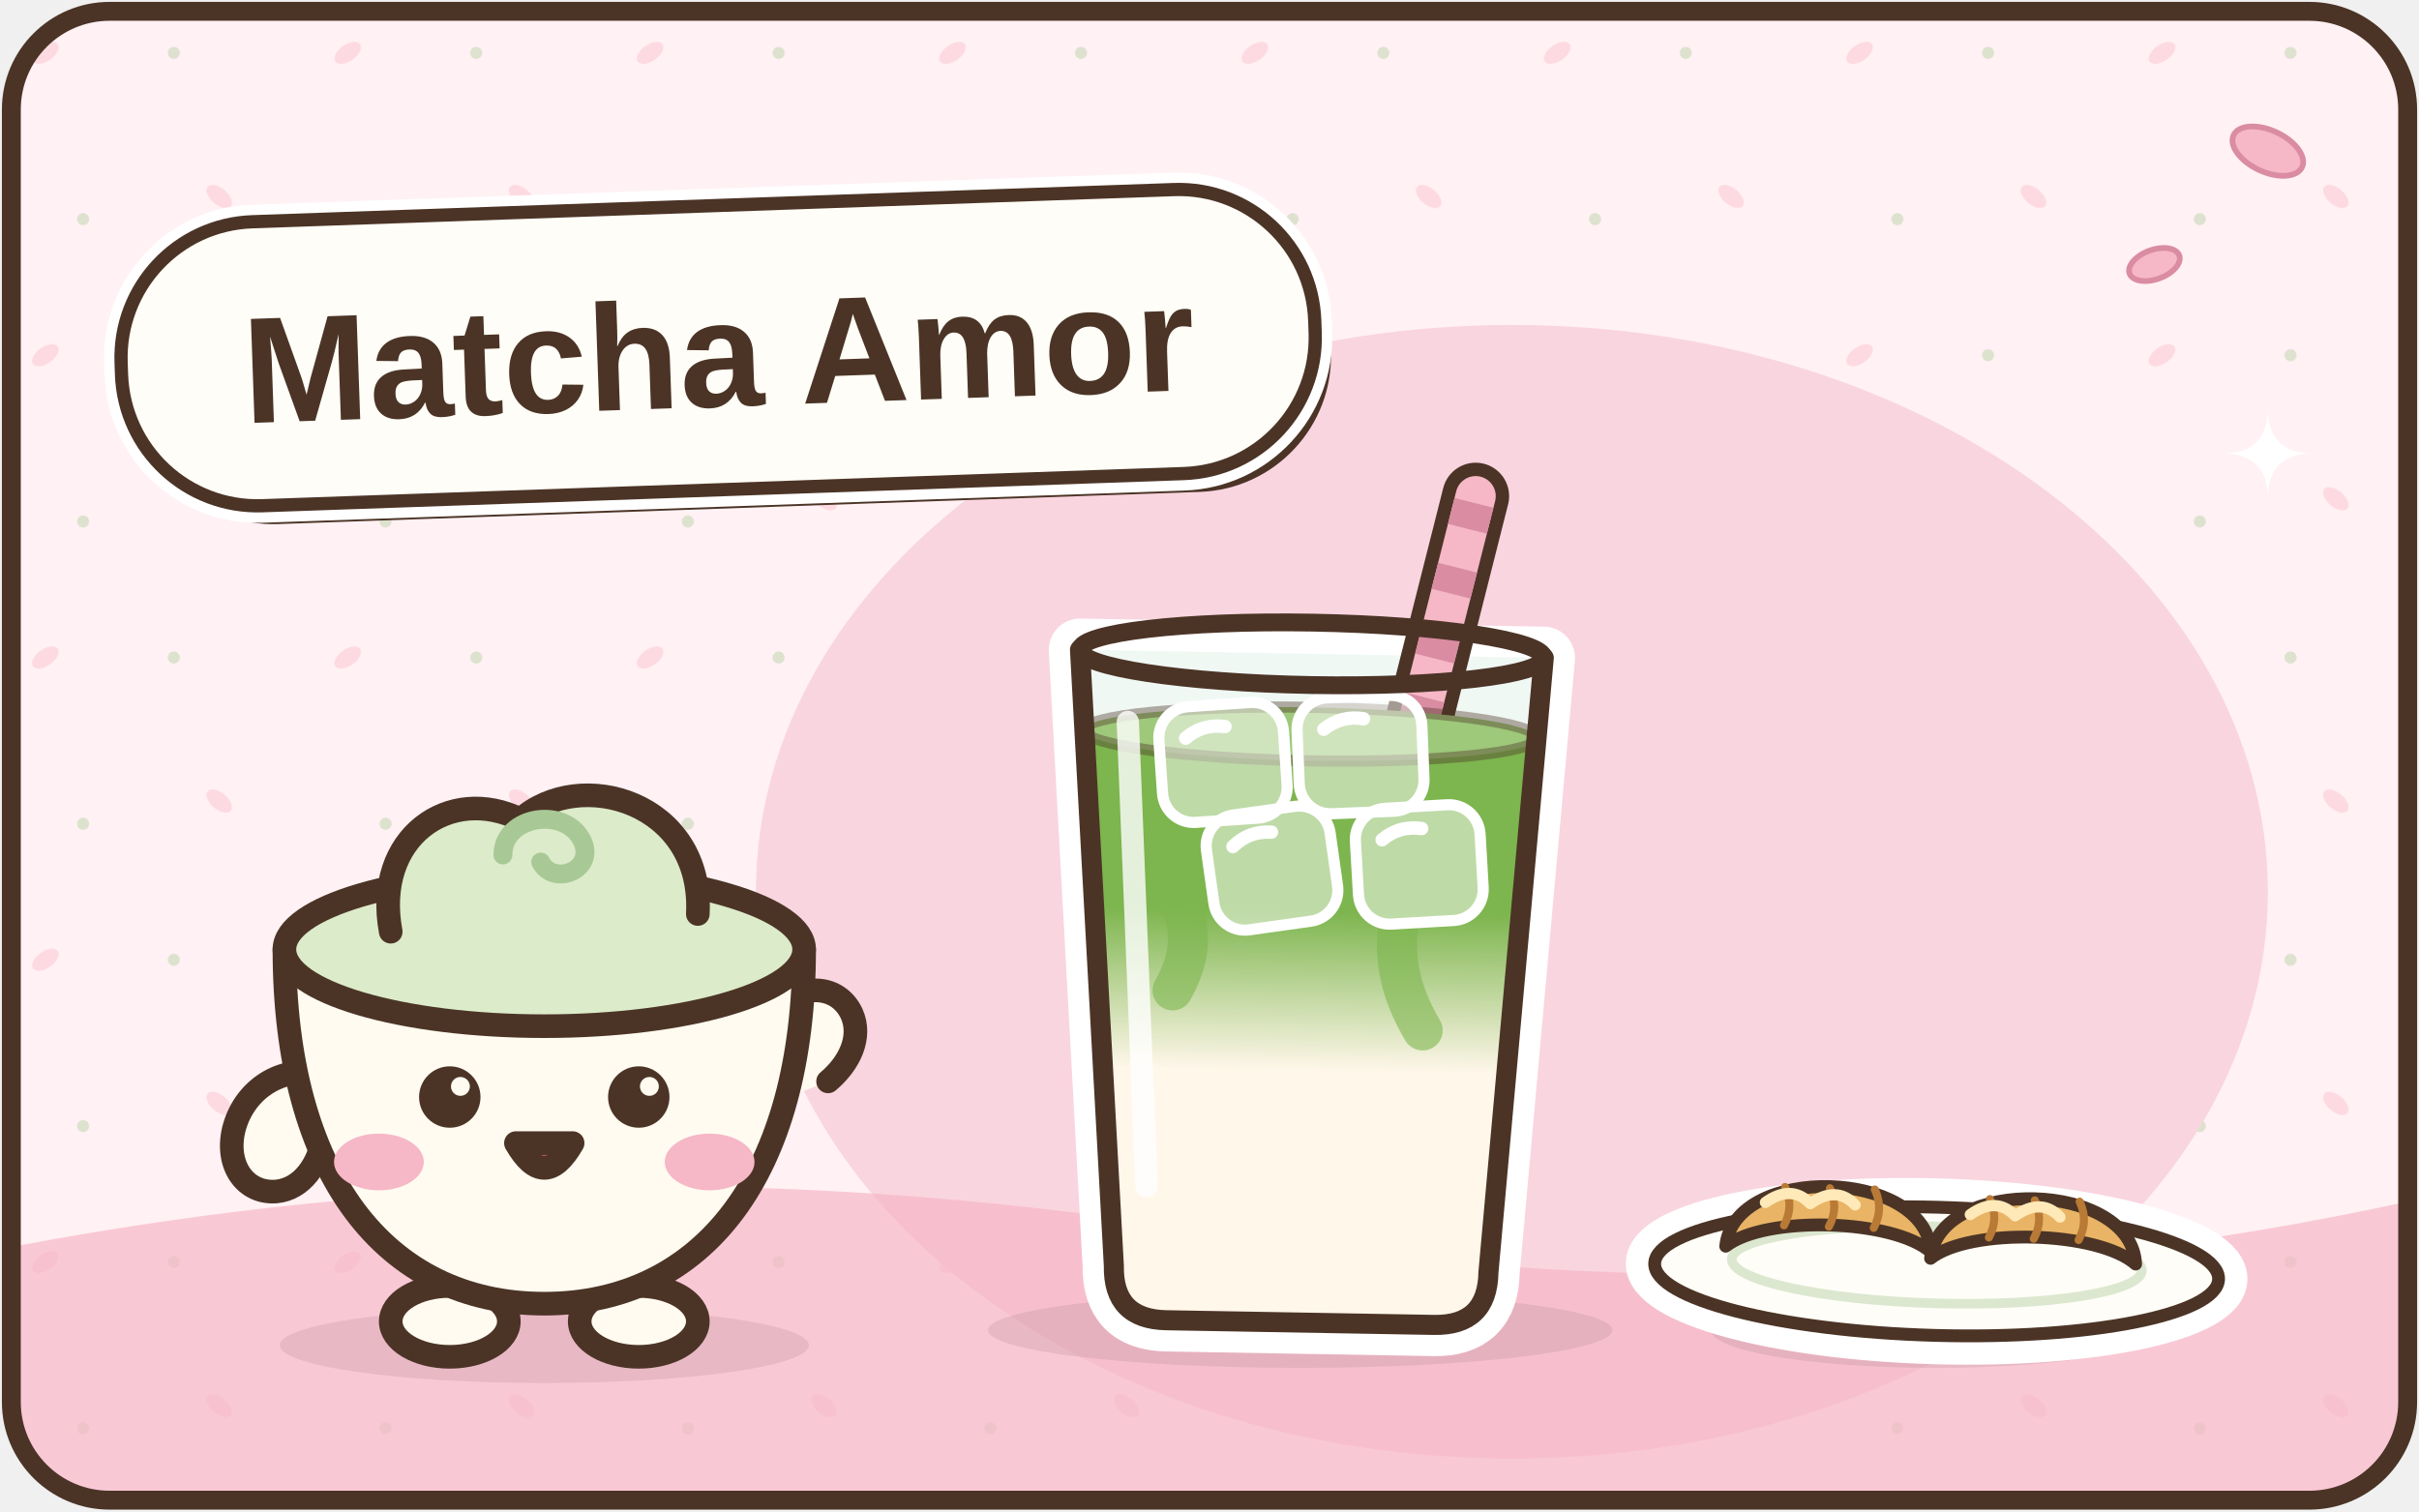
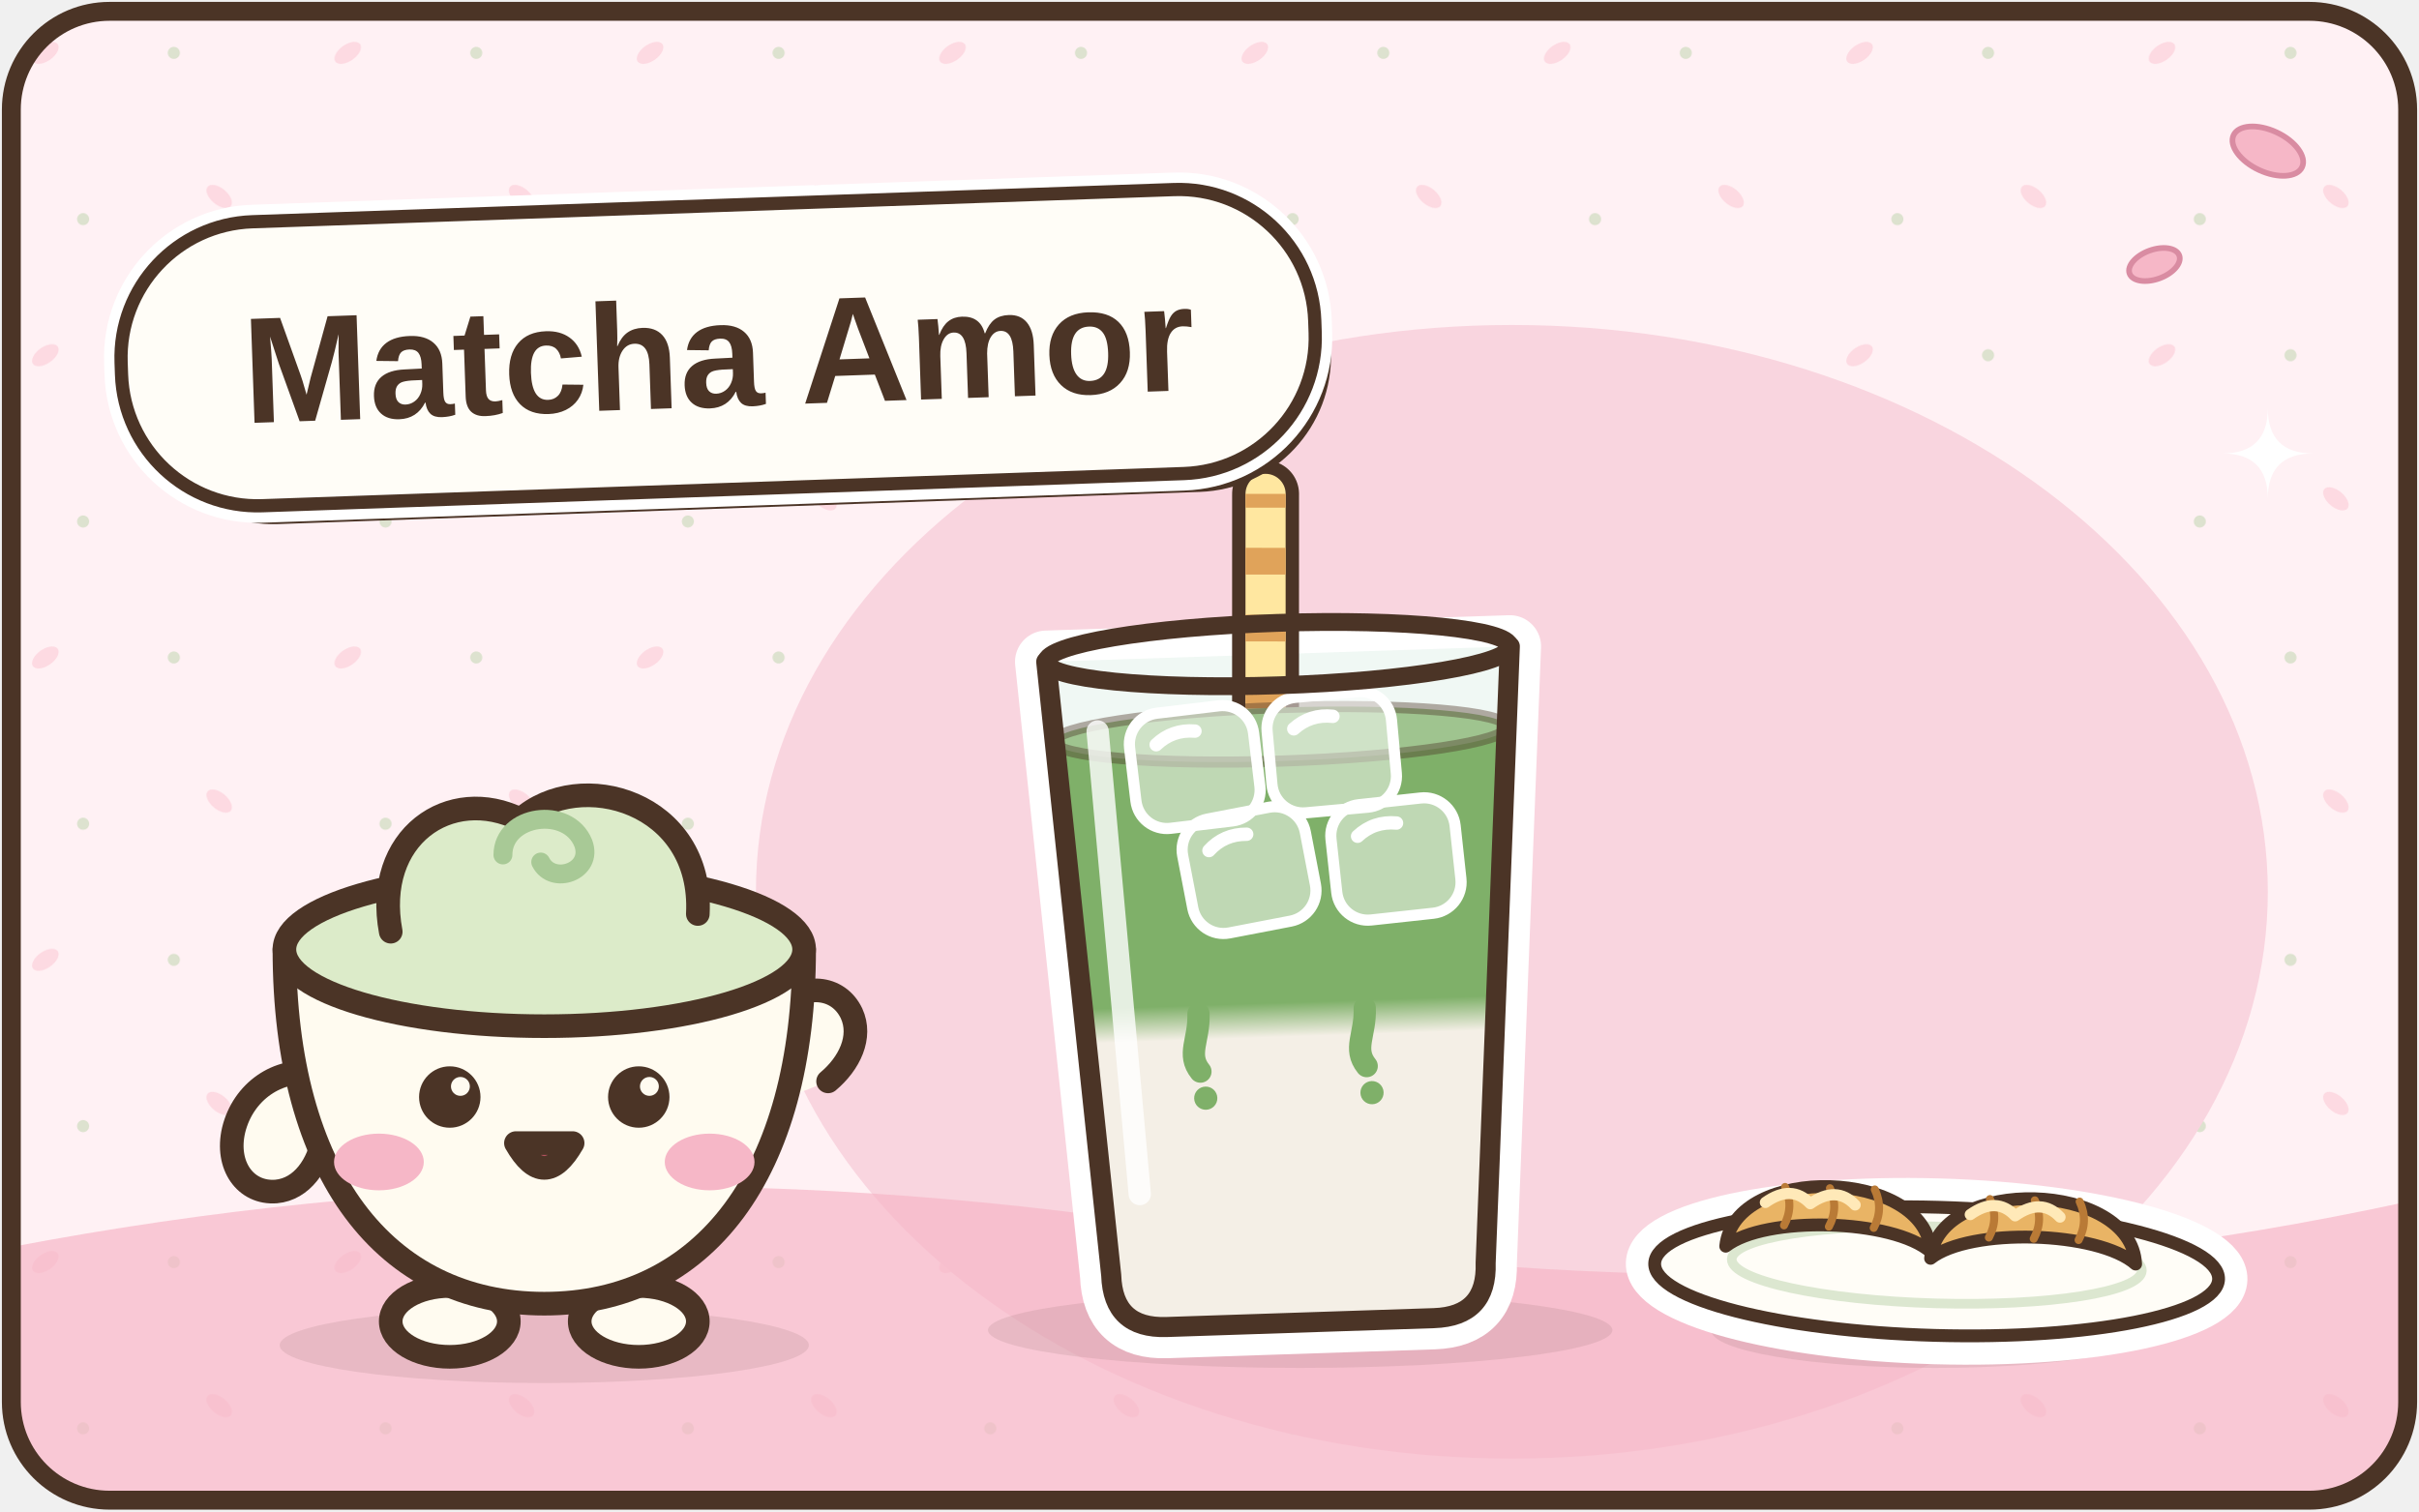
<svg xmlns="http://www.w3.org/2000/svg" viewBox="0 0 640 400" width="640" height="400" class="art-event" role="img" aria-label="Matcha Amor" font-family="'M PLUS Rounded 1c', ui-rounded, 'Hiragino Maru Gothic ProN', 'Arial Rounded MT Bold', Nunito, Arial, sans-serif">
  <defs>
    <pattern id="et0493qp" width="80" height="80" patternUnits="userSpaceOnUse">
      <g fill="#F6A3B8" fill-opacity=".3">
        <ellipse cx="12" cy="14" rx="4" ry="2.2" transform="rotate(-35 12 14)" />
        <ellipse cx="58" cy="52" rx="4" ry="2.2" transform="rotate(40 58 52)" />
      </g>
      <g fill="#8CBF7A" fill-opacity=".3">
        <circle cx="46" cy="14" r="1.6" />
        <circle cx="22" cy="58" r="1.6" />
      </g>
    </pattern>
    <linearGradient id="et0493qd0l" gradientUnits="userSpaceOnUse" x1="0" x2="0" y1="-132" y2="-4">
-       <stop offset="0%" stop-color="#7DB54E" />
-       <stop offset="31%" stop-color="#7DB54E" />
-       <stop offset="59%" stop-color="#FFF7EA" />
-       <stop offset="100%" stop-color="#FFF7EA" />
+       <stop offset="0%" stop-color="#7FB069" />
+       <stop offset="47%" stop-color="#7FB069" />
+       <stop offset="53%" stop-color="#F4EFE6" />
+       <stop offset="100%" stop-color="#F4EFE6" />
    </linearGradient>
    <clipPath id="et0493qd0c">
      <path d="M-52 -150L-42 -12Q-42 0 -30 0L30 0Q42 0 42 -12L52 -150Z" />
    </clipPath>
  </defs>
  <rect x="3" y="3" width="634" height="394" rx="26" fill="#FFF1F4" class="art-bg" />
  <rect x="3" y="3" width="634" height="394" rx="26" fill="url(#et0493qp)" />
  <ellipse cx="400" cy="236" rx="200" ry="150" fill="#F9D5DF" />
  <path d="M3 330Q160 300 320 326 T 637 318L637 371Q637 397 611 397L29 397Q3 397 3 371Z" fill="#F6B7C7" opacity="0.7" />
  <ellipse cx="344" cy="352" rx="82.6" ry="10" fill="#4B3426" opacity="0.1" />
-   <g transform="translate(344 350) rotate(1) scale(1.18)">
+   <g transform="translate(344 350) rotate(-1.9) scale(1.18)">
    <path d="M-52 -150L-42 -12Q-42 0 -30 0L30 0Q42 0 42 -12L52 -150Z" fill="#FFFFFF" stroke="#FFFFFF" stroke-width="14" stroke-linejoin="round" />
    <path d="M-52 -150L-42 -12Q-42 0 -30 0L30 0Q42 0 42 -12L52 -150Z" fill="#EEF7F3" fill-opacity="0.9" />
-     <path d="M-3.3 -18L36.1 -186" fill="none" stroke="#4B3426" stroke-width="15" stroke-linecap="round" stroke-linejoin="round" />
-     <path d="M-3.3 -18L36.1 -186" fill="none" stroke="#F6B7C7" stroke-width="9" stroke-linecap="round" stroke-linejoin="round" />
-     <path d="M-3.3 -18L36.1 -186" fill="none" stroke="#D98CA2" stroke-width="9" stroke-linecap="butt" stroke-linejoin="round" stroke-dasharray="6 9" />
+     <path d="M-7.2 -18L-1.6 -186" fill="none" stroke="#4B3426" stroke-width="15" stroke-linecap="round" stroke-linejoin="round" />
+     <path d="M-7.2 -18L-1.6 -186" fill="none" stroke="#FFE7A0" stroke-width="9" stroke-linecap="round" stroke-linejoin="round" />
+     <path d="M-7.2 -18L-1.6 -186" fill="none" stroke="#E0A35A" stroke-width="9" stroke-linecap="butt" stroke-linejoin="round" stroke-dasharray="6 9" />
    <g clip-path="url(#et0493qd0c)">
      <rect x="-80" y="-132" width="160" height="132" fill="url(#et0493qd0l)" />
-       <path d="M-33.9 -122 c -10 20 16 26 4 48M20.3 -122 c 12 18 -10 30 6 56" fill="none" stroke="#7DB54E" stroke-width="9" stroke-linecap="round" stroke-linejoin="round" opacity="0.6" />
-       <ellipse cx="0" cy="-132" rx="50.8" ry="6" fill="#9EC87A" stroke="#4B3426" stroke-width="2.5" stroke-opacity="0.4" />
+       <path d="M-20.5 -70 c 0 6 -3 9 0 13" fill="none" stroke="#7FB069" stroke-width="5" stroke-linecap="round" stroke-linejoin="round" />
+       <circle cx="-19.5" cy="-51" r="2.6" fill="#7FB069" />
+       <path d="M16.8 -70 c 0 6 -3 9 0 13" fill="none" stroke="#7FB069" stroke-width="5" stroke-linecap="round" stroke-linejoin="round" />
+       <circle cx="17.8" cy="-51" r="2.6" fill="#7FB069" />
+       <ellipse cx="0" cy="-132" rx="50.8" ry="6" fill="#9FC48F" stroke="#4B3426" stroke-width="2.5" stroke-opacity="0.4" />
      <rect x="-33.5" y="-138.3" width="28" height="26" rx="7" transform="rotate(-4.9 -19.5 -125.3)" fill="#FFFFFF" fill-opacity="0.5" stroke="#FFFFFF" stroke-width="2.5" stroke-opacity="1" />
      <path d="M-27.5 -131.3 q 4 -3 9 -2" transform="rotate(-4.9 -19.5 -125.3)" fill="none" stroke="#FFFFFF" stroke-width="3" stroke-linecap="round" stroke-linejoin="round" />
      <rect x="-22.1" y="-114.8" width="28" height="26" rx="7" transform="rotate(-9 -8.1 -101.8)" fill="#FFFFFF" fill-opacity="0.5" stroke="#FFFFFF" stroke-width="2.5" stroke-opacity="1" />
      <path d="M-16.1 -107.8 q 4 -3 9 -2" transform="rotate(-9 -8.1 -101.8)" fill="none" stroke="#FFFFFF" stroke-width="3" stroke-linecap="round" stroke-linejoin="round" />
      <rect x="-2.7" y="-140.6" width="28" height="26" rx="7" transform="rotate(-3.3 11.3 -127.6)" fill="#FFFFFF" fill-opacity="0.5" stroke="#FFFFFF" stroke-width="2.5" stroke-opacity="1" />
      <path d="M3.3 -133.6 q 4 -3 9 -2" transform="rotate(-3.3 11.3 -127.6)" fill="none" stroke="#FFFFFF" stroke-width="3" stroke-linecap="round" stroke-linejoin="round" />
      <rect x="10.9" y="-116.2" width="28" height="26" rx="7" transform="rotate(-4.3 24.9 -103.2)" fill="#FFFFFF" fill-opacity="0.5" stroke="#FFFFFF" stroke-width="2.5" stroke-opacity="1" />
      <path d="M16.9 -109.2 q 4 -3 9 -2" transform="rotate(-4.3 24.9 -103.2)" fill="none" stroke="#FFFFFF" stroke-width="3" stroke-linecap="round" stroke-linejoin="round" />
    </g>
    <path d="M-35 -30L-41 -134" fill="none" stroke="#FFFFFF" stroke-width="5" stroke-linecap="round" stroke-linejoin="round" opacity="0.8" />
    <path d="M-52 -150L-42 -12Q-42 0 -30 0L30 0Q42 0 42 -12L52 -150" fill="none" stroke="#4B3426" stroke-width="4.5" stroke-linecap="round" stroke-linejoin="round" />
    <ellipse cx="0" cy="-150" rx="52" ry="7" fill="none" stroke="#4B3426" stroke-width="4" />
  </g>
  <ellipse cx="512" cy="352" rx="59.3" ry="10" fill="#4B3426" opacity="0.1" />
  <g transform="translate(512 350) rotate(1.6) scale(0.848)">
    <ellipse cx="0" cy="-16" rx="90" ry="22" fill="#FFFFFF" stroke="#FFFFFF" stroke-width="14" />
    <ellipse cx="0" cy="-16" rx="88" ry="20" fill="#FFFDF7" stroke="#4B3426" stroke-width="4" stroke-linejoin="round" />
    <ellipse cx="0" cy="-18" rx="64" ry="12" fill="none" stroke="#DCE7D0" stroke-width="3" />
    <path d="M-66 -22C-64 -48 -4 -48 -2 -22C-14 -32 -54 -32 -66 -22Z" fill="#E9B465" stroke="#4B3426" stroke-width="4" stroke-linejoin="round" />
    <path d="M-48 -41 q 3 6 0 12" fill="none" stroke="#B97A36" stroke-width="2.5" stroke-linecap="round" stroke-linejoin="round" />
    <path d="M-34 -41 q 3 6 0 12" fill="none" stroke="#B97A36" stroke-width="2.5" stroke-linecap="round" stroke-linejoin="round" />
    <path d="M-20 -41 q 3 6 0 12" fill="none" stroke="#B97A36" stroke-width="2.5" stroke-linecap="round" stroke-linejoin="round" />
    <path d="M-54 -36 q 8 -6 14 0 q 8 -6 14 0" fill="none" stroke="#FFE9B8" stroke-width="3.5" stroke-linecap="round" stroke-linejoin="round" />
    <path d="M-2 -20C0 -46 60 -46 62 -20C50 -30 10 -30 -2 -20Z" fill="#E9B465" stroke="#4B3426" stroke-width="4" stroke-linejoin="round" />
    <path d="M16 -39 q 3 6 0 12" fill="none" stroke="#B97A36" stroke-width="2.5" stroke-linecap="round" stroke-linejoin="round" />
    <path d="M30 -39 q 3 6 0 12" fill="none" stroke="#B97A36" stroke-width="2.5" stroke-linecap="round" stroke-linejoin="round" />
    <path d="M44 -39 q 3 6 0 12" fill="none" stroke="#B97A36" stroke-width="2.5" stroke-linecap="round" stroke-linejoin="round" />
    <path d="M10 -34 q 8 -6 14 0 q 8 -6 14 0" fill="none" stroke="#FFE9B8" stroke-width="3.5" stroke-linecap="round" stroke-linejoin="round" />
  </g>
  <ellipse cx="144" cy="356" rx="70" ry="10" fill="#4B3426" opacity="0.1" />
  <g transform="translate(44 170) scale(3.125)">
    <path class="m-o m-c m-arm-l" stroke="#4B3426" stroke-width="2" stroke-linejoin="round" stroke-linecap="round" fill="#FFFBF0" d="M12.5 36.5c-3-.5-6 1.5-6.8 4.8-.7 3 1 5.4 3.6 5.2 2.2-.2 3.6-2.3 4-4.6" />
    <g transform="rotate(-120 52 38)">
      <path class="m-o m-c m-arm-r" stroke="#4B3426" stroke-width="2" stroke-linejoin="round" stroke-linecap="round" fill="#FFFBF0" d="M51.5 36.5c3-.5 6 1.5 6.8 4.8.7 3-1 5.4-3.6 5.2-2.2-.2-3.6-2.3-4-4.6" />
    </g>
    <g class="m-feet">
      <ellipse class="m-o m-c m-foot-l" stroke="#4B3426" stroke-width="2" stroke-linejoin="round" stroke-linecap="round" fill="#FFFBF0" cx="24" cy="57.5" rx="5" ry="3" />
      <ellipse class="m-o m-c m-foot-r" stroke="#4B3426" stroke-width="2" stroke-linejoin="round" stroke-linecap="round" fill="#FFFBF0" cx="40" cy="57.5" rx="5" ry="3" />
    </g>
    <path class="m-o m-c m-cup" stroke="#4B3426" stroke-width="2" stroke-linejoin="round" stroke-linecap="round" fill="#FFFBF0" d="M10 26c0 19 8.5 30 22 30s22-11 22-30z" />
    <g class="m-foamg">
      <ellipse class="m-o m-f" stroke="#4B3426" stroke-width="2" stroke-linejoin="round" stroke-linecap="round" fill="#DCEBC9" cx="32" cy="26" rx="22" ry="6.5" />
      <path class="m-o m-f" stroke="#4B3426" stroke-width="2" stroke-linejoin="round" stroke-linecap="round" fill="#DCEBC9" d="M19 24.5c-1.5-8 5-12.5 11-9.5 5-4.5 15.5-1.5 15 8" />
      <path class="m-s" fill="none" stroke="#A8C996" stroke-width="1.6" stroke-linecap="round" d="M28.5 18c0-3.4 5.5-4.2 6.8-1 .9 2.4-2.6 3.6-3.6 1.6" />
    </g>
    <g class="m-look">
      <g class="m-eyes">
        <circle class="m-ink" fill="#4B3426" cx="24" cy="38.5" r="2.6" />
        <circle class="m-ink" fill="#4B3426" cx="40" cy="38.5" r="2.6" />
        <circle class="m-hi" fill="#FFFBF0" cx="24.9" cy="37.6" r=".8" />
        <circle class="m-hi" fill="#FFFBF0" cx="40.9" cy="37.6" r=".8" />
      </g>
    </g>
    <ellipse class="m-blush" fill="#F6B7C7" cx="18" cy="44" rx="3.8" ry="2.4" />
    <ellipse class="m-blush" fill="#F6B7C7" cx="46" cy="44" rx="3.8" ry="2.4" />
    <path class="m-o m-in m-mouth" stroke="#4B3426" stroke-width="2" stroke-linejoin="round" stroke-linecap="round" fill="#B4535F" d="M29.6 42.4q2.4 4.2 4.8 0z" />
  </g>
  <ellipse cx="600" cy="40" rx="10" ry="5.5" transform="rotate(25 600 40)" fill="#F6B7C7" stroke="#D98CA2" stroke-width="1.5" />
  <ellipse cx="570" cy="70" rx="7" ry="3.9" transform="rotate(-20 570 70)" fill="#F6B7C7" stroke="#D98CA2" stroke-width="1.5" />
  <ellipse cx="250" cy="120" rx="6" ry="3.3" transform="rotate(40 250 120)" fill="#F6B7C7" stroke="#D98CA2" stroke-width="1.5" />
  <path d="M600 108Q600 120 612 120Q600 120 600 132Q600 120 588 120Q600 120 600 108Z" fill="#FFFFFF" />
  <path d="M256 51Q256 60 265 60Q256 60 256 69Q256 60 247 60Q256 60 256 51Z" fill="#FFFFFF" />
  <path d="M64 112Q64 120 72 120Q64 120 64 128Q64 120 56 120Q64 120 64 112Z" fill="#FFFFFF" />
  <g transform="rotate(-2 190 92)">
    <rect x="36" y="59.4" width="316" height="75.2" rx="36" fill="#4B3426" />
    <rect x="32" y="54.4" width="316" height="75.2" rx="36" fill="#FFFDF7" stroke="#FFFFFF" stroke-width="9" paint-order="stroke" />
    <rect x="32" y="54.4" width="316" height="75.2" rx="36" fill="none" stroke="#4B3426" stroke-width="3.5" />
    <text x="190" y="107.6" font-size="40" font-weight="800" text-anchor="middle" fill="#4B3426">Matcha Amor</text>
  </g>
  <rect x="3" y="3" width="634" height="394" rx="26" fill="none" stroke="#4B3426" stroke-width="5" />
</svg>
